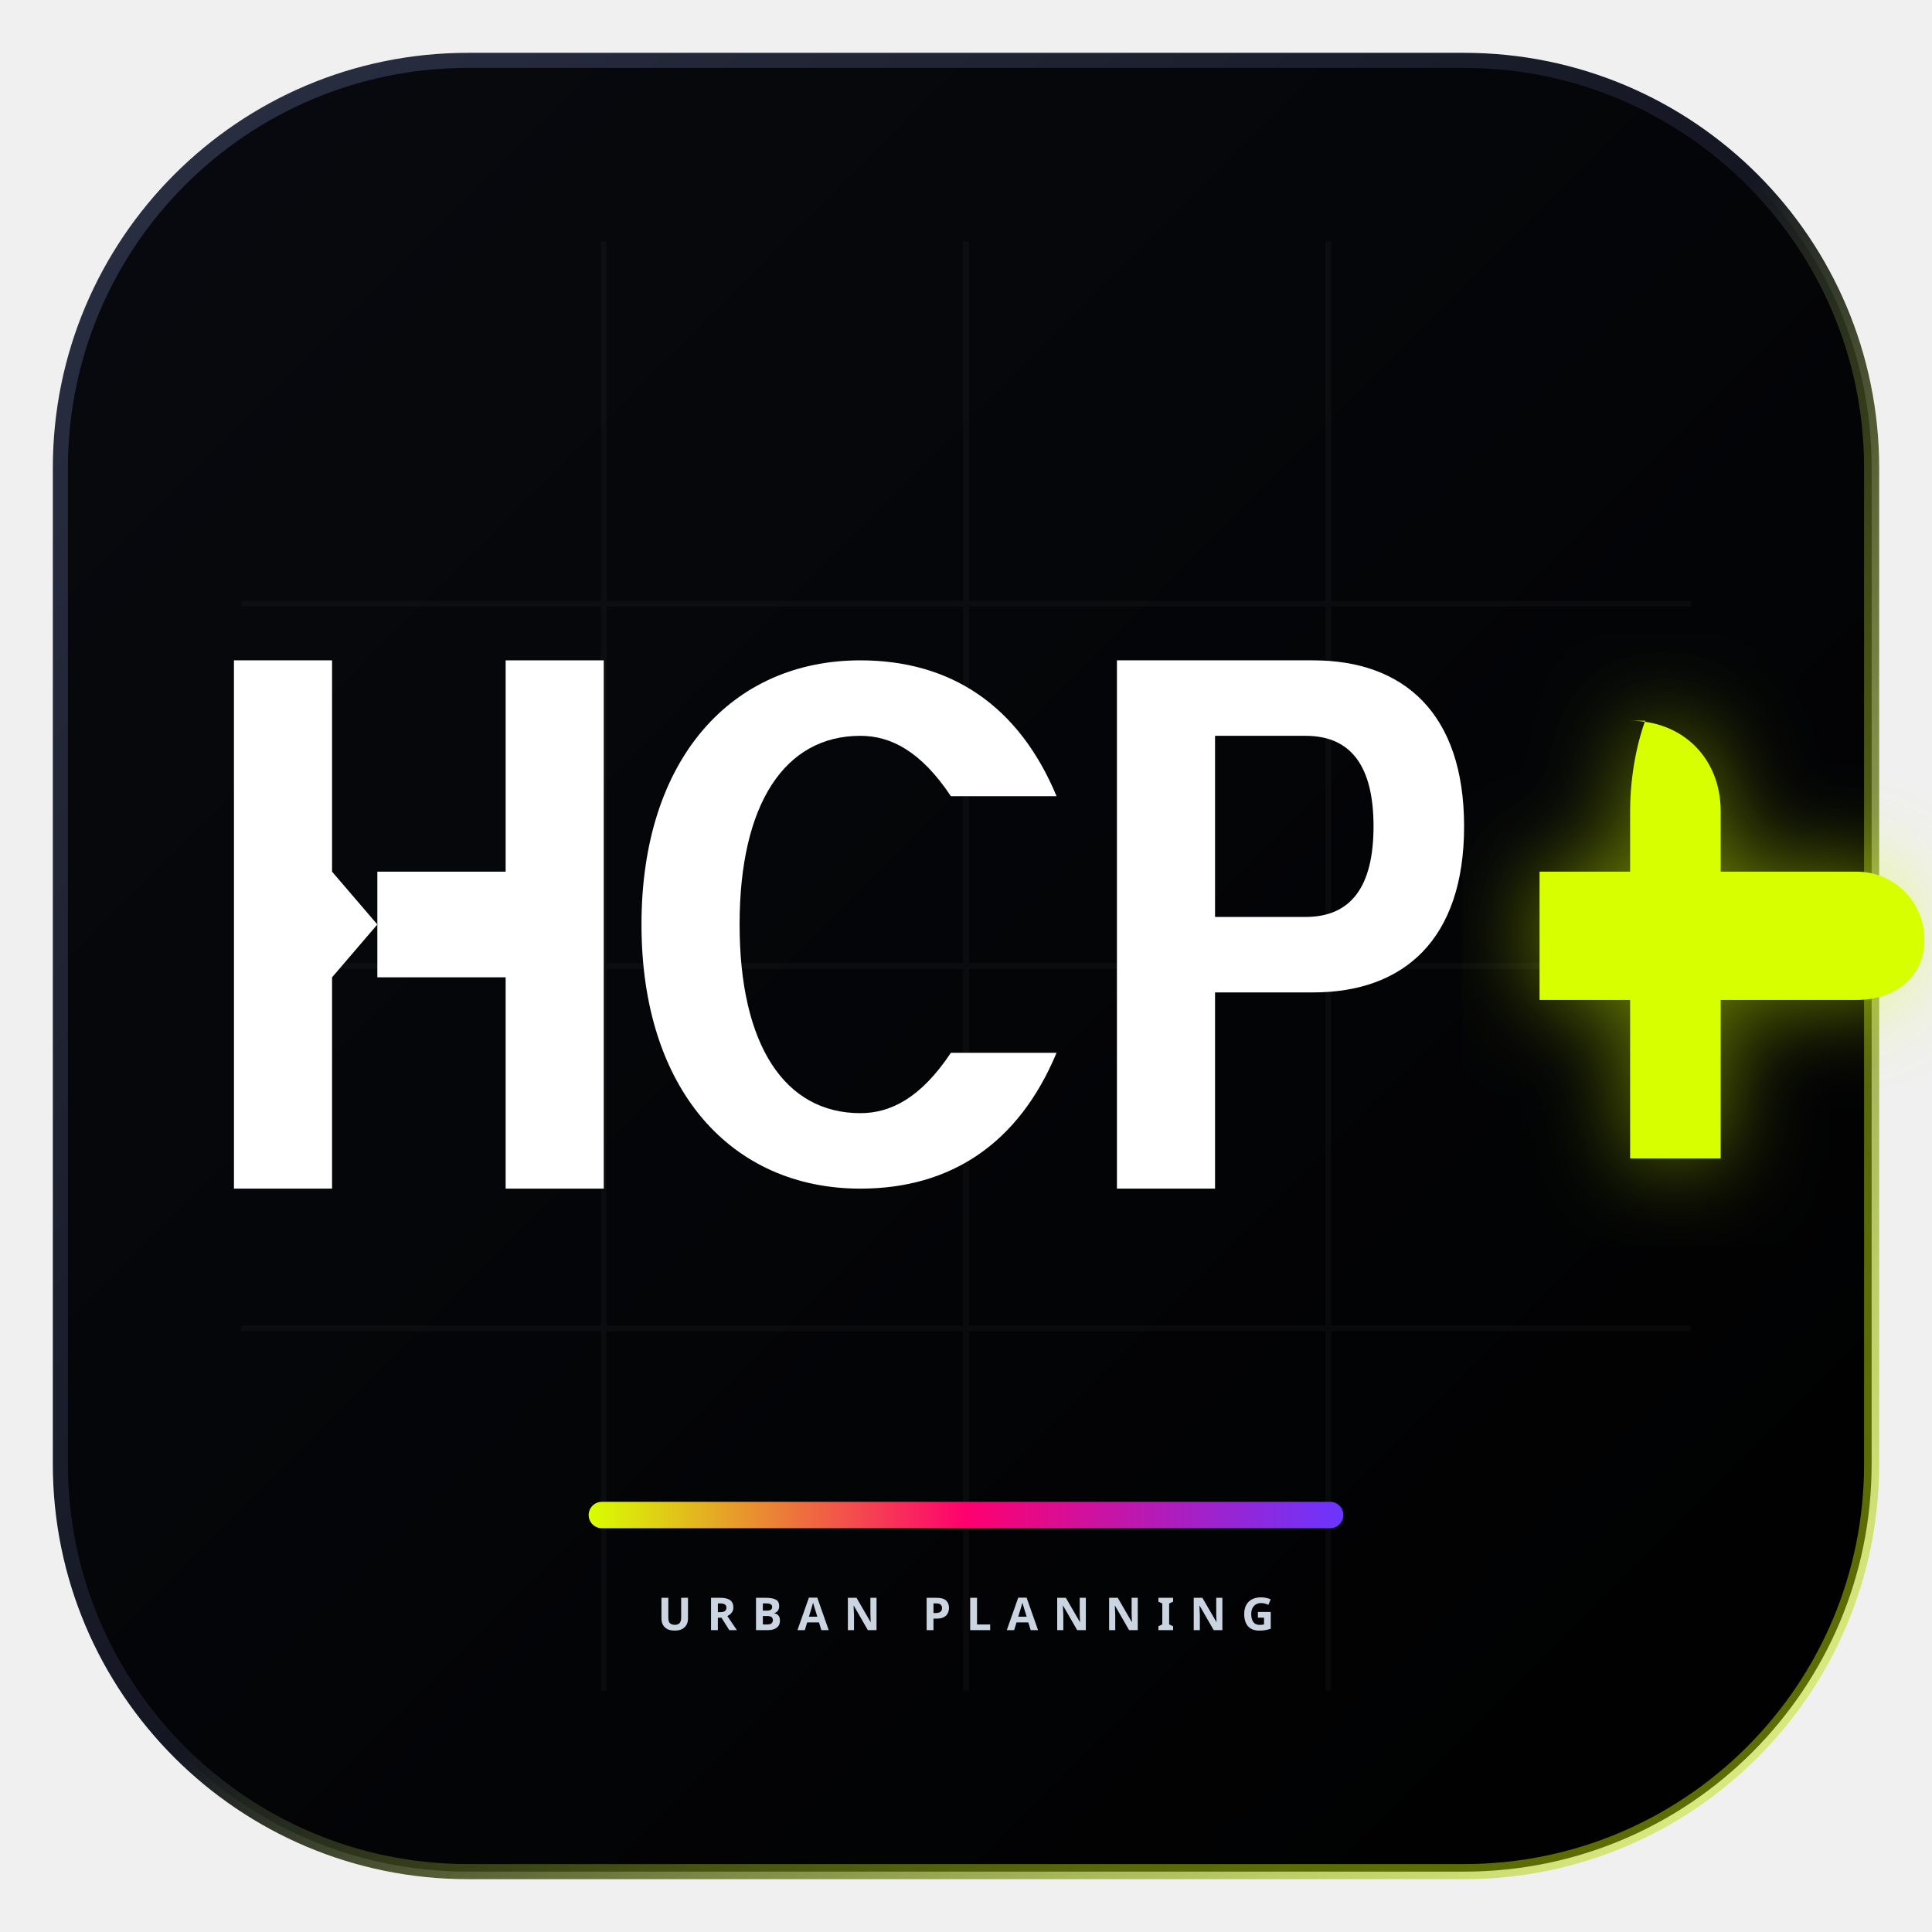
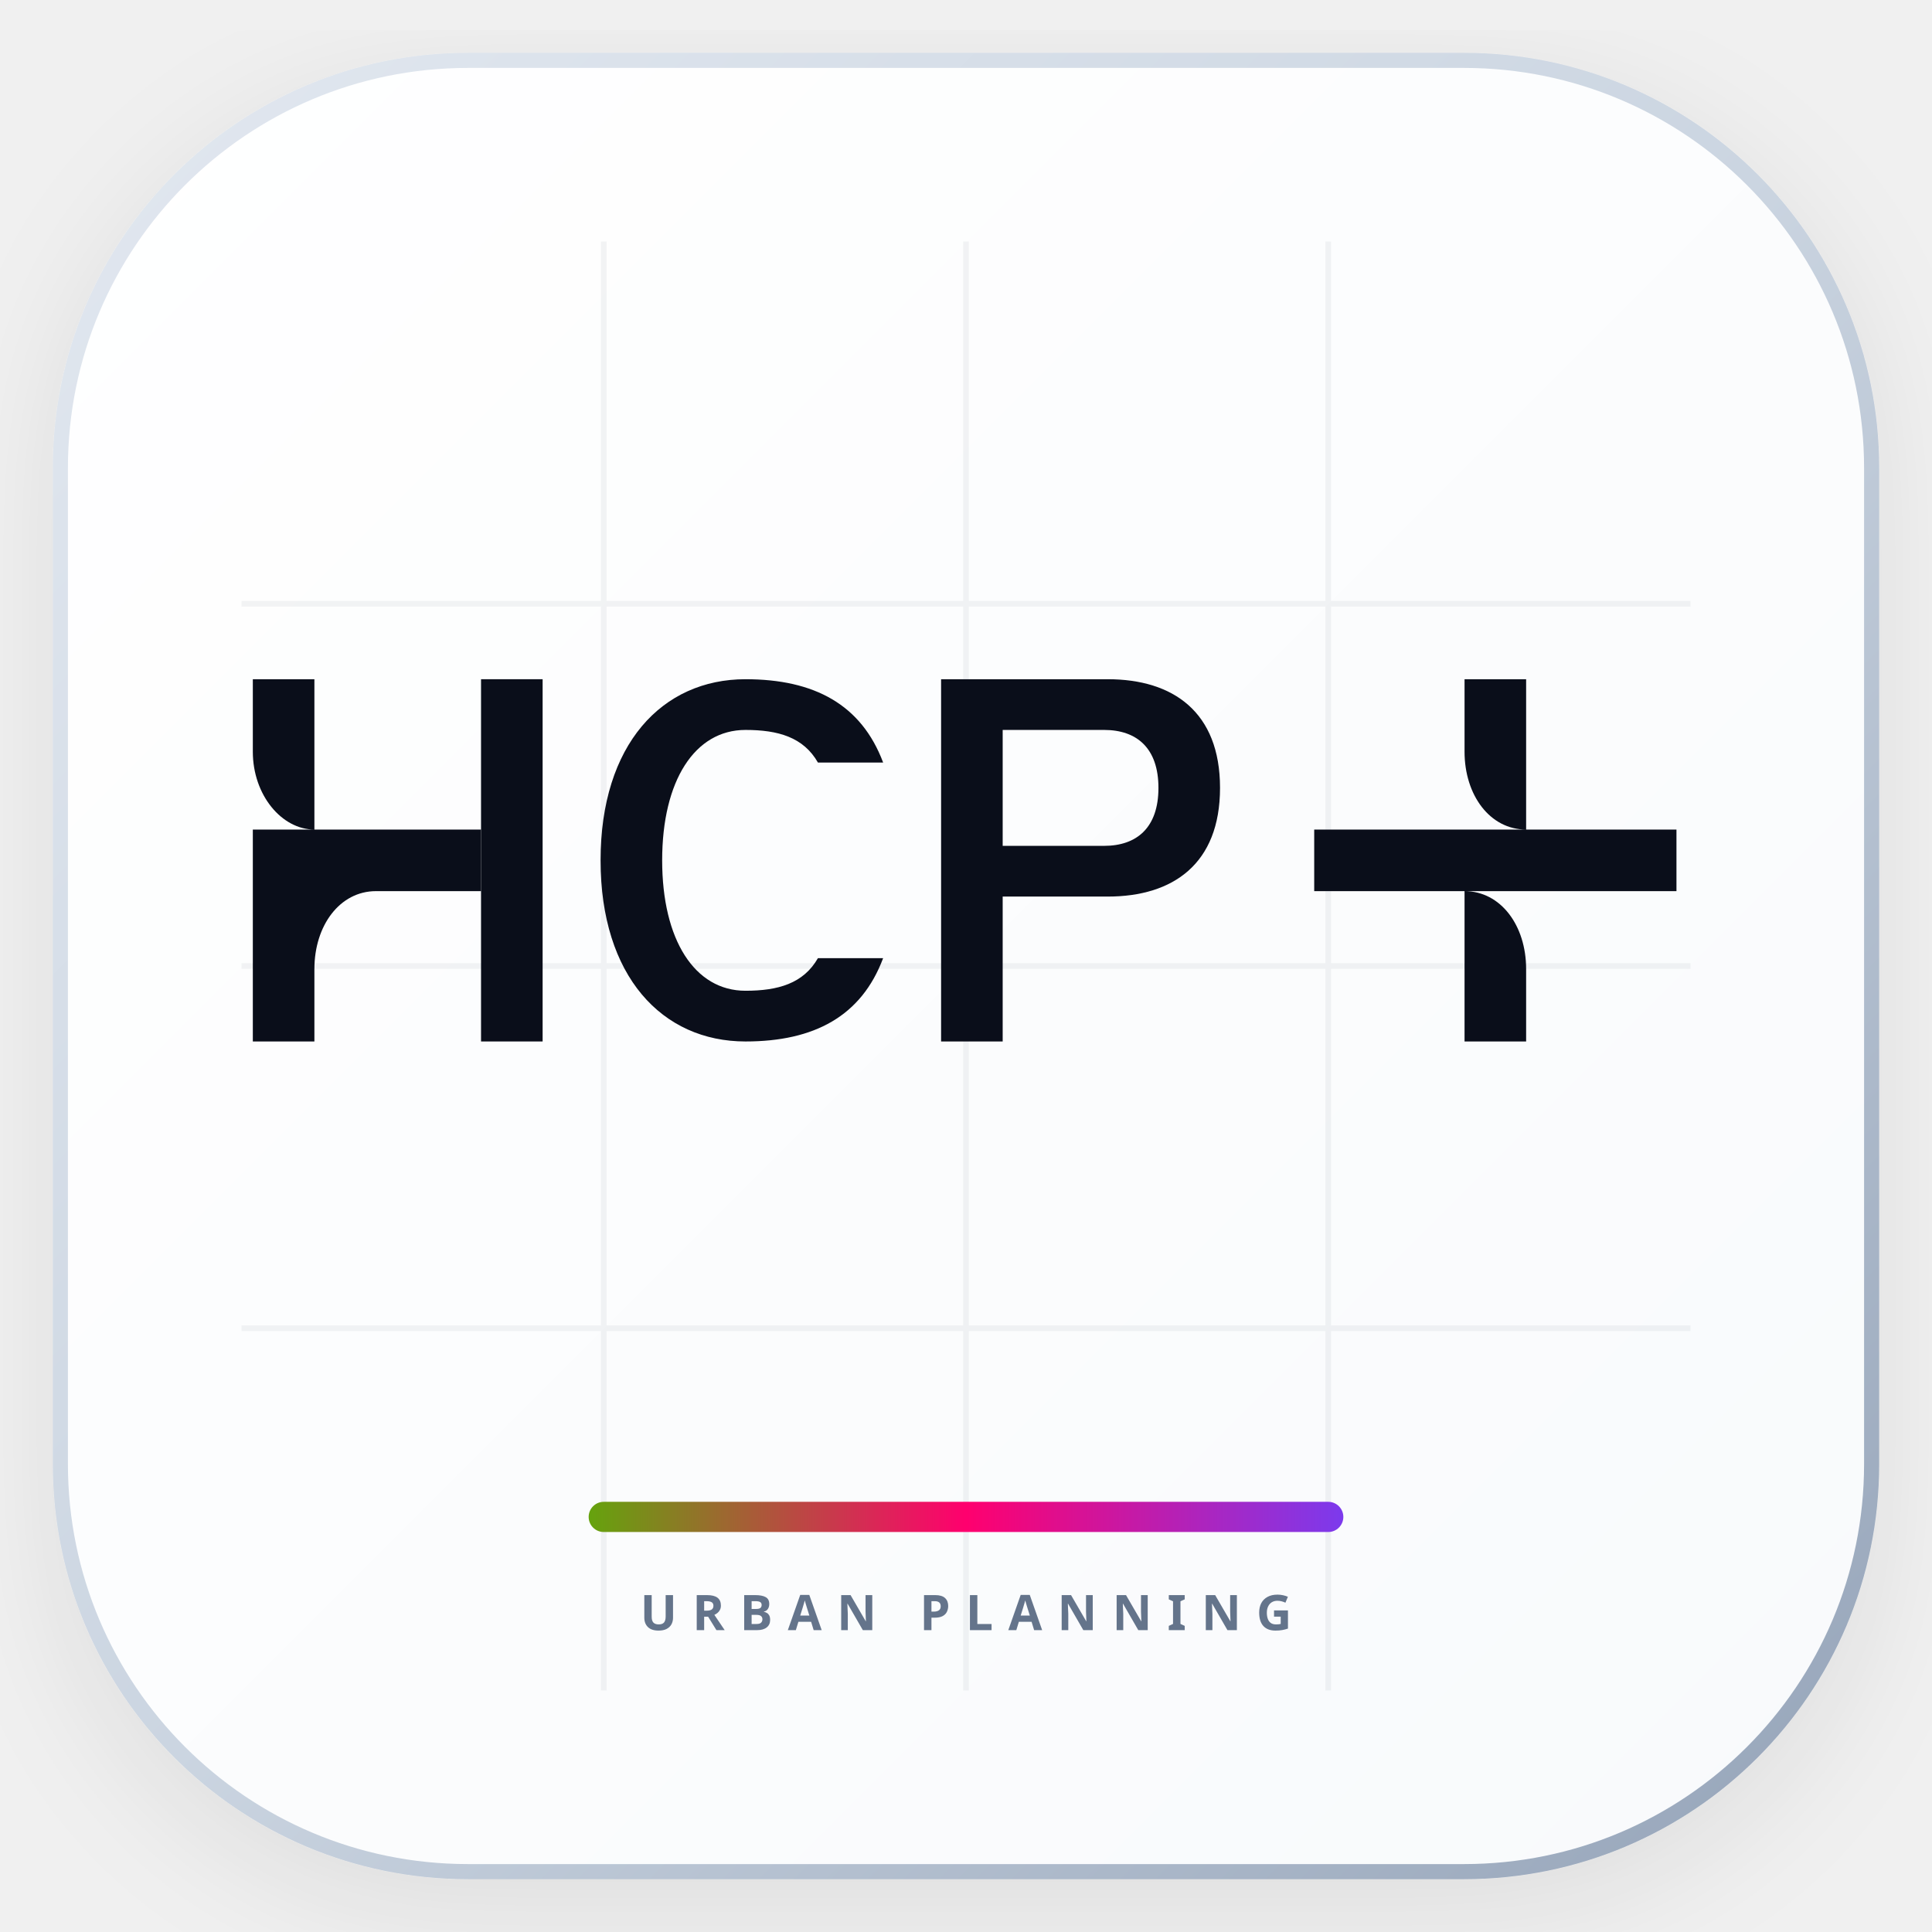
<svg xmlns="http://www.w3.org/2000/svg" viewBox="0 0 512 512" width="512" height="512">
  <defs>
    <linearGradient id="bgGrad" x1="0%" y1="0%" x2="100%" y2="100%">
-       <stop offset="0%" stop-color="#080A0F" />
-       <stop offset="100%" stop-color="#000000" />
+       <stop offset="0%" stop-color="#FFFFFF" />
+       <stop offset="100%" stop-color="#F8FAFC" />
    </linearGradient>
-     <filter id="limeGlow" x="-20%" y="-20%" width="140%" height="140%">
-       <feDropShadow dx="0" dy="0" stdDeviation="12" flood-color="#D8FF00" flood-opacity="0.5" />
+     <linearGradient id="borderGrad" x1="0%" y1="0%" x2="100%" y2="100%">
+       <stop offset="0%" stop-color="#E2E8F0" />
+       <stop offset="50%" stop-color="#CBD5E1" />
+       <stop offset="100%" stop-color="#94A3B8" />
+     </linearGradient>
+     <filter id="cardShadow" x="-10%" y="-10%" width="120%" height="120%">
+       <feDropShadow dx="0" dy="8" stdDeviation="16" flood-color="#0F172A" flood-opacity="0.08" />
    </filter>
-     <linearGradient id="borderGrad" x1="0%" y1="0%" x2="100%" y2="100%">
-       <stop offset="0%" stop-color="#2B3045" />
-       <stop offset="50%" stop-color="#141722" />
-       <stop offset="100%" stop-color="#D8FF00" stop-opacity="0.4" />
-     </linearGradient>
    <linearGradient id="triadGrad" x1="0%" y1="0%" x2="100%" y2="0%">
-       <stop offset="0%" stop-color="#D8FF00" />
+       <stop offset="0%" stop-color="#65A30D" />
      <stop offset="50%" stop-color="#FF006E" />
-       <stop offset="100%" stop-color="#6B35FF" />
+       <stop offset="100%" stop-color="#7C3AED" />
    </linearGradient>
  </defs>
-   <rect x="16" y="16" width="480" height="480" rx="108" fill="url(#bgGrad)" stroke="url(#borderGrad)" stroke-width="4" />
-   <path d="M 64 160 H 448 M 64 256 H 448 M 64 352 H 448 M 160 64 V 448 M 256 64 V 448 M 352 64 V 448" stroke="#FFFFFF" stroke-opacity="0.03" stroke-width="1.5" />
-   <g transform="translate(62, 175)">
-     <path d="M 0 0 H 26 V 56 L 38 70 L 26 84 V 140 H 0 Z" fill="#FFFFFF" />
-     <path d="M 38 56 H 72 V 0 H 98 V 140 H 72 V 84 H 38 Z" fill="#FFFFFF" />
-     <path d="M 218 36 C 208 12 190 0 166 0 C 132 0 108 26 108 70 C 108 114 132 140 166 140 C 190 140 208 128 218 104 H 190 C 182 116 174 120 166 120 C 146 120 134 102 134 70 C 134 38 146 20 166 20 C 174 20 182 24 190 36 Z" fill="#FFFFFF" />
-     <path d="M 234 0 H 286 C 310 0 326 14 326 44 C 326 74 310 88 286 88 H 260 V 140 H 234 Z M 260 20 V 68 H 284 C 296 68 302 60 302 44 C 302 28 296 20 284 20 Z" fill="#FFFFFF" />
-     <g transform="translate(346, 16)" filter="url(#limeGlow)">
-       <path d="M 24 0 C 38 0 48 10 48 24 V 40 H 84 C 94 40 102 48 102 58 C 102 68 94 74 84 74 H 48 V 116 H 24 V 74 H 0 V 40 H 24 V 24 C 24 10 28 0 28 0 Z" fill="#D8FF00" />
+   <rect x="16" y="16" width="480" height="480" rx="108" fill="url(#bgGrad)" stroke="url(#borderGrad)" stroke-width="4" filter="url(#cardShadow)" />
+   <path d="M 64 160 H 448 M 64 256 H 448 M 64 352 H 448 M 160 64 V 448 M 256 64 V 448 M 352 64 V 448" stroke="#0F172A" stroke-opacity="0.05" stroke-width="1.5" />
+   <g transform="translate(67, 180) scale(0.48)" fill="#0A0E1A">
+     <g transform="translate(0, 0)">
+       <path d="M 0,0 H 34 V 83 H 126 V 117 H 68 C 48,117 34,136 34,160 V 200 H 0 V 83 H 34 C 16,83 0,64 0,40 Z" />
+       <path d="M 126,0 H 160 V 200 H 126 Z" />
+     </g>
+     <g transform="translate(192, 0)">
+       <path d="M 156,46 C 144,14 118,0 80,0 C 34,0 0,36 0,100 C 0,164 34,200 80,200 C 118,200 144,186 156,154 H 120 C 112,168 98,172 80,172 C 52,172 34,144 34,100 C 34,56 52,28 80,28 C 98,28 112,32 120,46 Z" />
+     </g>
+     <g transform="translate(380, 0)">
+       <path d="M 0,0 H 92 C 128,0 154,18 154,60 C 154,102 128,120 92,120 H 34 V 200 H 0 Z M 34,28 V 92 H 90 C 108,92 120,82 120,60 C 120,38 108,28 90,28 Z" />
+     </g>
+     <g transform="translate(586, 0)">
+       <path d="M 83,0 H 117 V 83 H 200 V 117 H 83 C 103,117 117,136 117,160 V 200 H 83 V 117 H 0 V 83 H 117 C 97,83 83,64 83,40 Z" />
    </g>
  </g>
-   <rect x="156" y="398" width="200" height="7" rx="3.5" fill="url(#triadGrad)" />
-   <text x="256" y="432" fill="#CBD5E1" font-family="'Segoe UI', -apple-system, sans-serif" font-size="12" font-weight="700" letter-spacing="4" text-anchor="middle">URBAN PLANNING</text>
+   <rect x="156" y="398" width="200" height="8" rx="4" fill="url(#triadGrad)" />
+   <text x="256" y="432" fill="#64748B" font-family="'Segoe UI', -apple-system, sans-serif" font-size="13" font-weight="800" letter-spacing="4" text-anchor="middle">URBAN PLANNING</text>
</svg>
